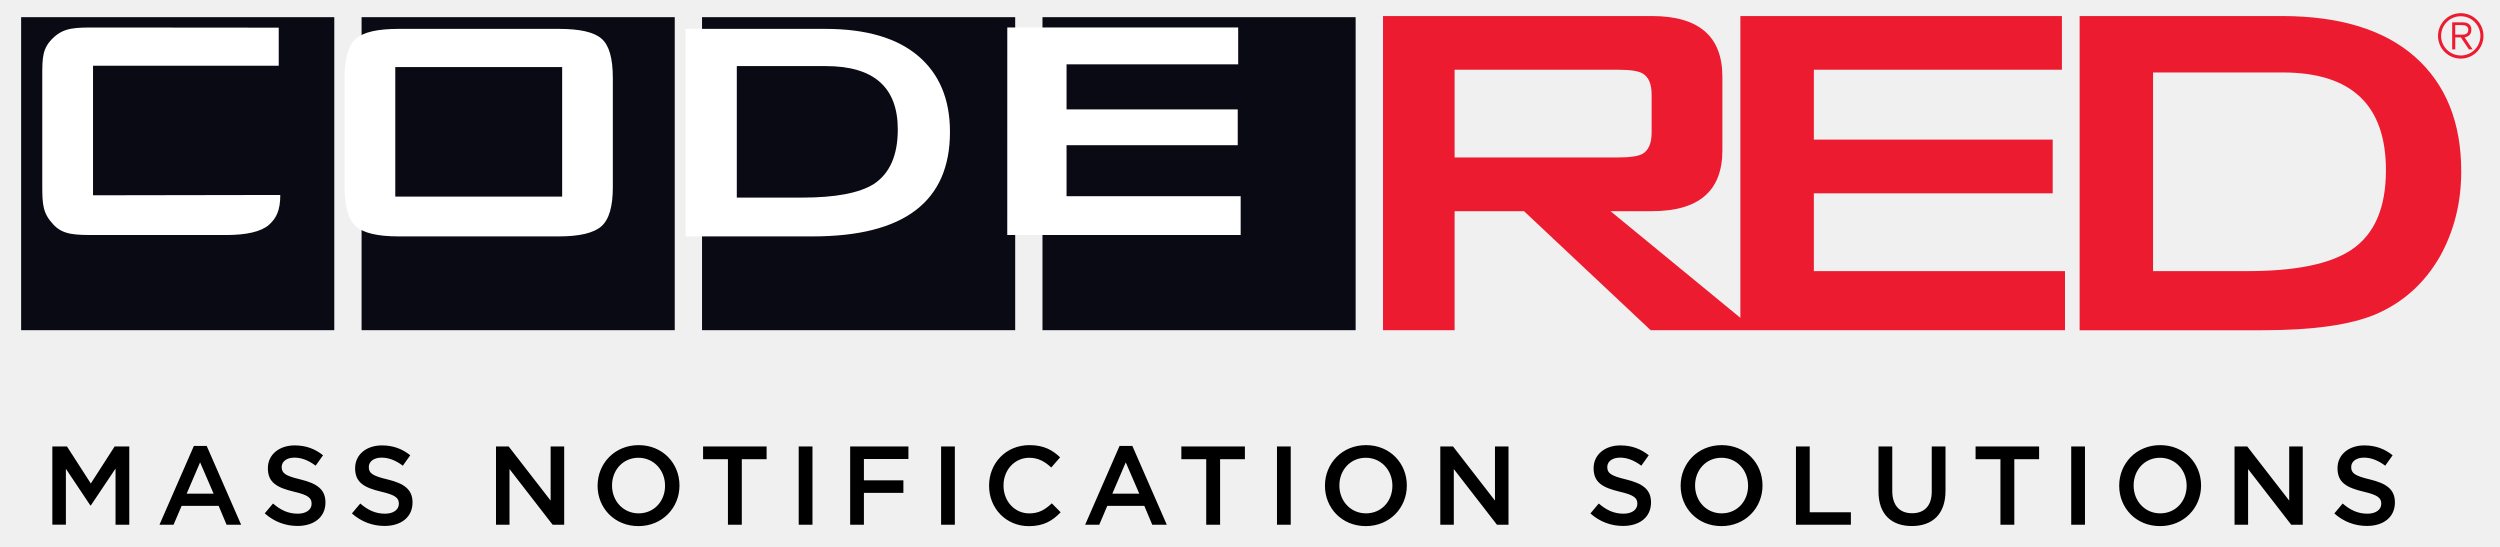
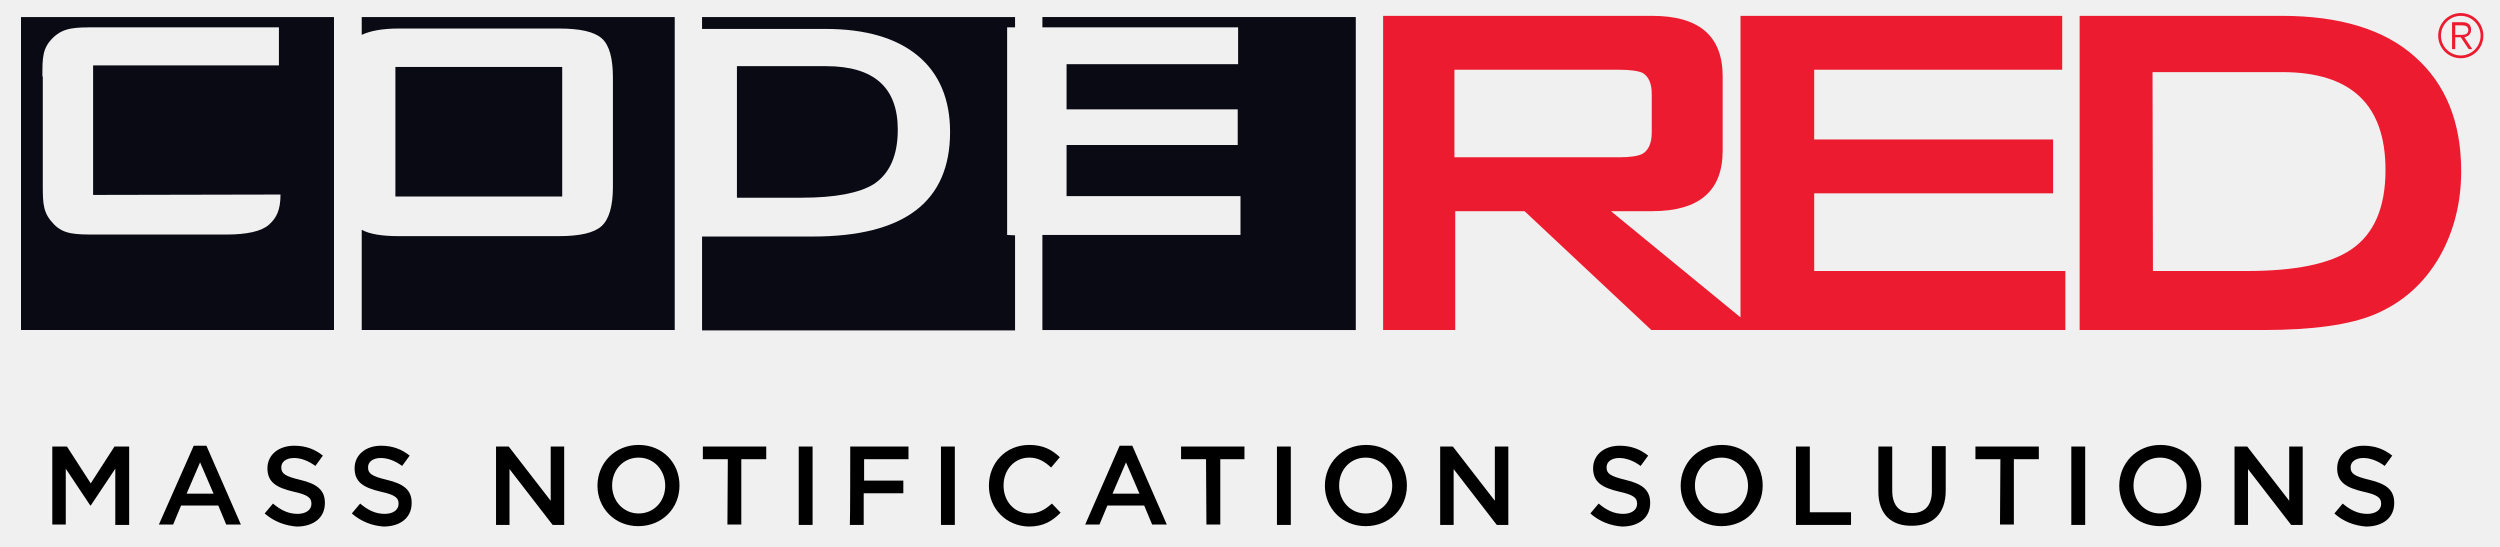
- <svg xmlns="http://www.w3.org/2000/svg" width="631" height="138" viewBox="0 0 631 138">
-   <path fill="#0A0A14" d="M91.264 4.333h79.04v79.004h-79.04z" />
-   <path fill="#ED1B2F" d="M349.072 83.34V4.048h67.857c11.87 0 17.8 5.127 17.8 15.342v18.566c0 10.237-5.93 15.344-17.8 15.344h-10.44l36.58 30.04h-26.44L384.66 53.3h-17.52v30.04h-18.07zm59.53-65.732H367.14v22.128h41.46c2.86 0 4.852-.296 5.988-.913 1.545-.91 2.283-2.727 2.283-5.373v-9.553c0-2.666-.73-4.446-2.28-5.36-1.13-.636-3.13-.93-5.99-.93zM439.27 83.34V4.048h81.157v13.56h-62.61v17.63H518.1v13.554h-60.284V68.43h63.39v14.91H439.27zm85.63 0V4.048h50.998c14.637 0 25.87 3.44 33.637 10.293 7.768 6.89 11.68 16.51 11.68 28.9 0 7.9-1.793 15.06-5.385 21.51-3.89 6.75-9.307 11.63-16.27 14.6-6.36 2.66-15.82 4-28.428 4H524.9zm18.528-14.91h23.828c12.133 0 20.887-1.79 26.215-5.364 5.84-3.884 8.74-10.583 8.74-20.092 0-16.458-8.68-24.686-26.08-24.686h-32.7v50.14zm77.66-65.107c3.182 0 5.74 2.566 5.74 5.733 0 3.17-2.56 5.734-5.74 5.734-3.166 0-5.734-2.565-5.734-5.734 0-3.167 2.568-5.733 5.734-5.733zm0 10.685c2.738 0 4.967-2.223 4.967-4.952 0-2.733-2.23-4.957-4.967-4.957-2.73 0-4.955 2.22-4.955 4.95s2.224 4.95 4.955 4.95zm.047-4.577h-1.426v3.03h-.78V5.64h2.62c1.54 0 2.22.685 2.22 1.892 0 1.206-.79 1.74-1.71 1.9l2.02 3.028h-.93l-2.03-3.026zm-1.426-.68h1.67c.9.02 1.62-.26 1.62-1.23 0-.95-.8-1.19-1.63-1.19h-1.67v2.42z" />
-   <path fill="#0A0A14" d="M5.334 4.333h79.04v79.004H5.334zm171.86 0h79.04v79.004h-79.04zm85.928 0h79.042v79.004h-79.042z" />
-   <path fill="#FFF" d="M173.05 59.667V7.29h35.28c10.222 0 18.03 2.276 23.38 6.798 5.377 4.55 8.063 10.952 8.063 19.202 0 17.578-11.548 26.377-34.656 26.377H173.05zm12.922-9.79h16.432c8.46 0 14.52-1.15 18.148-3.433 4.038-2.67 6.05-7.256 6.05-13.772 0-10.64-6.05-15.99-18.143-15.99h-22.49v33.195zm68.26 9.44l.008-52.377h58.277v9.295h-43.32v11.38h43.207v9.033h-43.208v12.88h43.95v9.79h-58.913zm-167.25-39.63c0-4.964.95-8.26 2.854-9.914C91.72 8.096 95.31 7.29 100.6 7.29h40.474c5.29 0 8.863.806 10.765 2.483 1.91 1.652 2.84 4.95 2.84 9.913V47.28c0 4.874-.96 8.152-2.91 9.858-1.93 1.675-5.5 2.53-10.71 2.53H100.6c-5.29 0-8.88-.855-10.763-2.53-1.904-1.706-2.853-4.984-2.853-9.857V19.69zm12.785 29.94h42.12V16.93h-42.12v32.698zM70.744 49.2c0 3.883-.974 5.883-2.91 7.59-1.943 1.672-5.567 2.53-10.832 2.53H24.298c-5.283 0-8.34 0-10.78-2.593-2.683-2.85-2.85-5-2.85-9.792V19.337c0-4.876 0-7.196 2.85-9.866 2.71-2.54 5.497-2.53 10.78-2.53l46.053.04v9.61H23.48v32.7l47.266-.08z" />
-   <path d="M13.21 112.69h3.697l6.013 9.343 6.013-9.344h3.698v19.76h-3.47v-14.18l-6.24 9.31h-.11l-6.18-9.26v14.11h-3.42v-19.76zm35.74-.142h3.218l8.695 19.9h-3.67l-2.004-4.77h-9.35l-2.04 4.77h-3.55l8.69-19.9zm4.968 12.054l-3.416-7.904-3.387 7.904h6.803zm12.902 4.968l2.09-2.484c1.89 1.637 3.81 2.57 6.238 2.57 2.145 0 3.5-1.018 3.5-2.485v-.05c0-1.41-.79-2.17-4.46-3.02-4.206-1.01-6.577-2.26-6.577-5.9v-.05c0-3.38 2.83-5.73 6.75-5.73 2.88 0 5.17.88 7.17 2.49l-1.86 2.627c-1.78-1.33-3.55-2.034-5.36-2.034-2.03 0-3.21 1.045-3.21 2.344v.053c0 1.523.907 2.2 4.718 3.104 4.178 1.017 6.323 2.51 6.323 5.788v.055c0 3.7-2.907 5.9-7.057 5.9-3.02 0-5.874-1.045-8.245-3.16zm22.02 0l2.09-2.484c1.892 1.637 3.81 2.57 6.24 2.57 2.144 0 3.5-1.018 3.5-2.485v-.05c0-1.41-.79-2.17-4.46-3.02-4.207-1.01-6.578-2.26-6.578-5.9v-.05c0-3.38 2.823-5.73 6.747-5.73 2.87 0 5.16.88 7.17 2.49l-1.87 2.627c-1.78-1.33-3.56-2.034-5.37-2.034-2.03 0-3.22 1.045-3.22 2.344v.053c0 1.523.9 2.2 4.71 3.104 4.18 1.017 6.32 2.51 6.32 5.788v.055c0 3.7-2.907 5.9-7.057 5.9-3.02 0-5.873-1.045-8.244-3.16zm36.333-16.88h3.218l10.59 13.662V112.69h3.42v19.76h-2.91l-10.89-14.06v14.06h-3.41v-19.76zm25.662 9.936v-.056c0-5.56 4.29-10.22 10.36-10.22s10.304 4.602 10.304 10.163v.057c0 5.56-4.3 10.22-10.36 10.22-6.07-.002-10.31-4.604-10.31-10.164zm17.022 0v-.056c0-3.84-2.795-7.03-6.72-7.03-3.922 0-6.66 3.135-6.66 6.974v.057c0 3.84 2.793 7 6.717 7s6.663-3.1 6.663-6.94zm15.867-6.72h-6.267v-3.217h16.034v3.21h-6.26v16.54h-3.5V115.9zm17.87-3.216h3.473v19.76h-3.472v-19.76zm12.986 0h14.707v3.16h-11.235v5.393h9.964v3.162h-9.964v8.045h-3.472v-19.76zm22.952 0h3.472v19.76h-3.472v-19.76zm12.11 9.936v-.056c0-5.618 4.207-10.22 10.19-10.22 3.644 0 5.845 1.27 7.736 3.078l-2.23 2.57c-1.58-1.47-3.274-2.457-5.532-2.457-3.755 0-6.52 3.11-6.52 6.98v.06c0 3.87 2.737 7 6.52 7 2.428 0 3.98-.96 5.674-2.54l2.23 2.26c-2.06 2.15-4.318 3.5-8.017 3.5-5.76 0-10.05-4.49-10.05-10.16zm32.945-10.078h3.22l8.693 19.9h-3.67l-2.004-4.77h-9.344l-2.033 4.77h-3.56l8.69-19.9zm4.97 12.054l-3.417-7.904-3.388 7.904h6.804zm16.88-8.695h-6.266v-3.218h16.04v3.21h-6.26v16.54h-3.5V115.9zm17.873-3.217h3.47v19.76h-3.47v-19.76zm12.11 9.936v-.056c0-5.56 4.29-10.22 10.36-10.22s10.303 4.602 10.303 10.163v.057c0 5.56-4.29 10.22-10.36 10.22-6.07-.002-10.304-4.604-10.304-10.164zm17.02 0v-.056c0-3.84-2.794-7.03-6.718-7.03s-6.662 3.135-6.662 6.974v.057c0 3.84 2.795 7 6.72 7s6.66-3.1 6.66-6.94zm12.086-9.936h3.218l10.586 13.662V112.69h3.415v19.76h-2.907l-10.897-14.06v14.06h-3.41v-19.76zm37.914 16.88l2.088-2.484c1.892 1.637 3.81 2.57 6.238 2.57 2.145 0 3.5-1.018 3.5-2.485v-.05c0-1.41-.79-2.17-4.46-3.02-4.206-1.01-6.577-2.26-6.577-5.9v-.05c0-3.38 2.82-5.73 6.74-5.73 2.88 0 5.16.88 7.17 2.49l-1.87 2.627c-1.78-1.33-3.56-2.034-5.37-2.034-2.033 0-3.22 1.045-3.22 2.344v.053c0 1.523.904 2.2 4.715 3.104 4.177 1.017 6.322 2.51 6.322 5.788v.055c0 3.7-2.91 5.9-7.06 5.9-3.02 0-5.87-1.045-8.243-3.16zm22.753-6.944v-.056c0-5.56 4.29-10.22 10.36-10.22s10.304 4.602 10.304 10.163v.057c0 5.56-4.29 10.22-10.36 10.22-6.07-.002-10.304-4.604-10.304-10.164zm17.023 0v-.056c0-3.84-2.795-7.03-6.72-7.03-3.923 0-6.66 3.135-6.66 6.974v.057c0 3.84 2.794 7 6.718 7s6.662-3.1 6.662-6.94zm12.084-9.936h3.472v16.598h10.39v3.162H453.3v-19.76zm20.835 11.375V112.69h3.472v11.234c0 3.67 1.892 5.617 4.996 5.617 3.077 0 4.97-1.83 4.97-5.47v-11.38h3.47v11.21c0 5.9-3.33 8.87-8.495 8.87-5.14 0-8.413-2.96-8.413-8.69zm30.77-8.158h-6.268v-3.218h16.034v3.21h-6.26v16.54h-3.5V115.9zm17.87-3.217h3.472v19.76h-3.472v-19.76zm12.11 9.936v-.056c0-5.56 4.29-10.22 10.36-10.22 6.07 0 10.305 4.602 10.305 10.163v.057c0 5.56-4.29 10.22-10.36 10.22-6.07-.002-10.304-4.604-10.304-10.164zm17.023 0v-.056c0-3.84-2.795-7.03-6.72-7.03-3.923 0-6.66 3.135-6.66 6.974v.057c0 3.84 2.794 7 6.718 7s6.662-3.1 6.662-6.94zm12.084-9.936h3.218l10.586 13.662V112.69h3.415v19.76h-2.9l-10.89-14.06v14.06H564v-19.76zm25.21 16.88l2.09-2.484c1.89 1.637 3.81 2.57 6.237 2.57 2.14 0 3.5-1.018 3.5-2.485v-.05c0-1.41-.79-2.17-4.46-3.02-4.21-1.01-6.58-2.26-6.58-5.9v-.05c0-3.38 2.82-5.73 6.74-5.73 2.88 0 5.16.88 7.17 2.49l-1.87 2.627c-1.78-1.33-3.56-2.034-5.368-2.034-2.03 0-3.218 1.045-3.218 2.344v.053c0 1.523.9 2.2 4.712 3.104 4.175 1.017 6.32 2.51 6.32 5.788v.055c0 3.7-2.91 5.9-7.06 5.9-3.02 0-5.87-1.045-8.24-3.16z" />
+ <svg xmlns="http://www.w3.org/2000/svg" version="1.1" id="Layer_1" x="0px" y="0px" viewBox="-224 580 631 138" style="enable-background:new -224 580 631 138;" xml:space="preserve">
+   <style type="text/css">
+ 	.st0{fill:#ED1B2F;}
+ 	.st1{fill:none;}
+ 	.st2{fill:#0A0A14;}
+ 	.st3{fill:#FFFFFF;}
+ </style>
+   <path class="st0" d="M125.1,663.3V584h67.9c11.9,0,17.8,5.1,17.8,15.3V618c0,10.2-5.9,15.3-17.8,15.3h-10.4l36.6,30h-26.4l-32-30  h-17.5v30H125.1L125.1,663.3z M184.6,597.6h-41.5v22.1h41.5c2.9,0,4.9-0.3,6-0.9c1.5-0.9,2.3-2.7,2.3-5.4v-9.6  c0-2.7-0.7-4.4-2.3-5.4C189.5,597.9,187.5,597.6,184.6,597.6L184.6,597.6z M215.3,663.3V584h81.2v13.6h-62.6v17.6h60.3v13.6h-60.3  v19.6h63.4v14.9H215.3z M300.9,663.3V584h51c14.6,0,25.9,3.4,33.6,10.3c7.8,6.9,11.7,16.5,11.7,28.9c0,7.9-1.8,15.1-5.4,21.5  c-3.9,6.8-9.3,11.6-16.3,14.6c-6.4,2.7-15.8,4-28.4,4L300.9,663.3L300.9,663.3z M319.4,648.4h23.8c12.1,0,20.9-1.8,26.2-5.4  c5.8-3.9,8.7-10.6,8.7-20.1c0-16.5-8.7-24.7-26.1-24.7h-32.7L319.4,648.4L319.4,648.4z M397.1,583.3c3.2,0,5.7,2.6,5.7,5.7  c0,3.2-2.6,5.7-5.7,5.7c-3.2,0-5.7-2.6-5.7-5.7C391.4,585.9,393.9,583.3,397.1,583.3z M397.1,594c2.7,0,5-2.2,5-5c0-2.7-2.2-5-5-5  c-2.7,0-5,2.2-5,5C392.1,591.8,394.4,594,397.1,594L397.1,594z M397.1,589.4h-1.4v3h-0.8v-6.8h2.6c1.5,0,2.2,0.7,2.2,1.9  c0,1.2-0.8,1.7-1.7,1.9l2,3h-0.9L397.1,589.4L397.1,589.4z M395.7,588.8h1.7c0.9,0,1.6-0.3,1.6-1.2c0-1-0.8-1.2-1.6-1.2h-1.7  L395.7,588.8L395.7,588.8z" />
+   <g>
+     <rect x="-124.2" y="596.9" class="st1" width="42.1" height="32.7" />
+     <path class="st2" d="M-218.7,663.3h79v-79h-79V663.3z M-213.3,599.3c0-4.9,0-7.2,2.8-9.9c2.7-2.5,5.5-2.5,10.8-2.5l46.1,0v9.6   h-46.9v32.7l47.3-0.1c0,0,0,0,0,0l0,0h0c0,3.9-1,5.9-2.9,7.6c-1.9,1.7-5.6,2.5-10.8,2.5h-32.7c-5.3,0-8.3,0-10.8-2.6   c-2.7-2.8-2.8-5-2.8-9.8V599.3z" />
+     <path class="st2" d="M30.2,639.3l0-52.4h2v-2.6h-79v3h31.1c10.2,0,18,2.3,23.4,6.8c5.4,4.5,8.1,11,8.1,19.2   c0,17.6-11.5,26.4-34.7,26.4h-27.9v23.7h79v-24L30.2,639.3L30.2,639.3z" />
+     <path class="st2" d="M2.6,612.7c0-10.6-6-16-18.1-16H-38v33.2h0h16.4c8.5,0,14.5-1.2,18.1-3.4C0.6,623.8,2.6,619.2,2.6,612.7z" />
+     <polygon class="st2" points="39.1,584.3 39.1,586.9 88.5,586.9 88.5,596.2 45.2,596.2 45.2,607.6 88.4,607.6 88.4,616.6    45.2,616.6 45.2,629.5 89.1,629.5 89.1,639.3 39.1,639.3 39.1,663.3 118.2,663.3 118.2,584.3  " />
+     <g>
+       <rect x="-124.2" y="596.9" class="st2" width="42.1" height="32.7" />
+       <path class="st2" d="M-132.7,584.3v4.5c2.1-1,5.2-1.6,9.3-1.6h40.5c5.3,0,8.9,0.8,10.8,2.5c1.9,1.7,2.8,5,2.8,9.9v27.6    c0,4.9-1,8.2-2.9,9.9c-1.9,1.7-5.5,2.5-10.7,2.5h-40.5c-4.2,0-7.3-0.5-9.3-1.6v25.3h79v-79H-132.7z" />
+     </g>
+     <polygon class="st3" points="-153.3,629.2 -153.3,629.2 -153.3,629.2  " />
+   </g>
+   <path d="M-210.8,692.7h3.7l6,9.3l6-9.3h3.7v19.8h-3.5v-14.2l-6.2,9.3h-0.1l-6.2-9.3v14.1h-3.4L-210.8,692.7L-210.8,692.7z   M-175.1,692.5h3.2l8.7,19.9h-3.7l-2-4.8h-9.4l-2,4.8h-3.6L-175.1,692.5L-175.1,692.5z M-170.1,704.6l-3.4-7.9l-3.4,7.9H-170.1z   M-157.2,709.6l2.1-2.5c1.9,1.6,3.8,2.6,6.2,2.6c2.1,0,3.5-1,3.5-2.5v-0.1c0-1.4-0.8-2.2-4.5-3c-4.2-1-6.6-2.3-6.6-5.9v0  c0-3.4,2.8-5.7,6.8-5.7c2.9,0,5.2,0.9,7.2,2.5l-1.9,2.6c-1.8-1.3-3.6-2-5.4-2c-2,0-3.2,1-3.2,2.3v0.1c0,1.5,0.9,2.2,4.7,3.1  c4.2,1,6.3,2.5,6.3,5.8v0.1c0,3.7-2.9,5.9-7.1,5.9C-151.9,712.7-154.8,711.7-157.2,709.6L-157.2,709.6z M-135.2,709.6l2.1-2.5  c1.9,1.6,3.8,2.6,6.2,2.6c2.1,0,3.5-1,3.5-2.5v-0.1c0-1.4-0.8-2.2-4.5-3c-4.2-1-6.6-2.3-6.6-5.9v0c0-3.4,2.8-5.7,6.7-5.7  c2.9,0,5.2,0.9,7.2,2.5l-1.9,2.6c-1.8-1.3-3.6-2-5.4-2c-2,0-3.2,1-3.2,2.3v0.1c0,1.5,0.9,2.2,4.7,3.1c4.2,1,6.3,2.5,6.3,5.8v0.1  c0,3.7-2.9,5.9-7.1,5.9C-130,712.7-132.8,711.7-135.2,709.6L-135.2,709.6z M-98.8,692.7h3.2l10.6,13.7v-13.7h3.4v19.8h-2.9  l-10.9-14.1v14.1h-3.4L-98.8,692.7L-98.8,692.7z M-73.2,702.6L-73.2,702.6c0-5.6,4.3-10.3,10.4-10.3s10.3,4.6,10.3,10.2v0.1  c0,5.6-4.3,10.2-10.4,10.2C-68.9,712.8-73.2,708.2-73.2,702.6L-73.2,702.6z M-56.1,702.6L-56.1,702.6c0-3.9-2.8-7.1-6.7-7.1  c-3.9,0-6.7,3.1-6.7,7v0.1c0,3.8,2.8,7,6.7,7S-56.1,706.5-56.1,702.6L-56.1,702.6z M-40.3,695.9h-6.3v-3.2h16v3.2h-6.3v16.5h-3.5  L-40.3,695.9L-40.3,695.9z M-22.4,692.7h3.5v19.8h-3.5L-22.4,692.7L-22.4,692.7z M-9.4,692.7H5.3v3.2H-5.9v5.4H4v3.2h-10v8h-3.5  C-9.4,712.5-9.4,692.7-9.4,692.7z M13.5,692.7H17v19.8h-3.5C13.5,712.5,13.5,692.7,13.5,692.7z M25.6,702.6L25.6,702.6  c0-5.7,4.2-10.3,10.2-10.3c3.6,0,5.8,1.3,7.7,3.1l-2.2,2.6c-1.6-1.5-3.3-2.5-5.5-2.5c-3.8,0-6.5,3.1-6.5,7v0.1c0,3.9,2.7,7,6.5,7  c2.4,0,4-1,5.7-2.5l2.2,2.3c-2.1,2.1-4.3,3.5-8,3.5C29.9,712.8,25.6,708.3,25.6,702.6L25.6,702.6z M58.6,692.5h3.2l8.7,19.9h-3.7  l-2-4.8h-9.3l-2,4.8h-3.6L58.6,692.5L58.6,692.5z M63.6,704.6l-3.4-7.9l-3.4,7.9H63.6L63.6,704.6z M80.4,695.9h-6.3v-3.2h16v3.2H84  v16.5h-3.5L80.4,695.9L80.4,695.9z M98.3,692.7h3.5v19.8h-3.5V692.7z M110.4,702.6L110.4,702.6c0-5.6,4.3-10.3,10.4-10.3  s10.3,4.6,10.3,10.2v0.1c0,5.6-4.3,10.2-10.4,10.2C114.7,712.8,110.4,708.2,110.4,702.6L110.4,702.6z M127.4,702.6L127.4,702.6  c0-3.9-2.8-7.1-6.7-7.1s-6.7,3.1-6.7,7v0.1c0,3.8,2.8,7,6.7,7S127.4,706.5,127.4,702.6L127.4,702.6z M139.5,692.7h3.2l10.6,13.7  v-13.7h3.4v19.8h-2.9l-10.9-14.1v14.1h-3.4L139.5,692.7L139.5,692.7z M177.4,709.6l2.1-2.5c1.9,1.6,3.8,2.6,6.2,2.6  c2.1,0,3.5-1,3.5-2.5v-0.1c0-1.4-0.8-2.2-4.5-3c-4.2-1-6.6-2.3-6.6-5.9v0c0-3.4,2.8-5.7,6.7-5.7c2.9,0,5.2,0.9,7.2,2.5l-1.9,2.6  c-1.8-1.3-3.6-2-5.4-2c-2,0-3.2,1-3.2,2.3v0.1c0,1.5,0.9,2.2,4.7,3.1c4.2,1,6.3,2.5,6.3,5.8v0.1c0,3.7-2.9,5.9-7.1,5.9  C182.6,712.7,179.8,711.7,177.4,709.6L177.4,709.6z M200.2,702.6L200.2,702.6c0-5.6,4.3-10.3,10.4-10.3s10.3,4.6,10.3,10.2v0.1  c0,5.6-4.3,10.2-10.4,10.2C204.4,712.8,200.2,708.2,200.2,702.6z M217.2,702.6L217.2,702.6c0-3.9-2.8-7.1-6.7-7.1  c-3.9,0-6.7,3.1-6.7,7v0.1c0,3.8,2.8,7,6.7,7S217.2,706.5,217.2,702.6L217.2,702.6z M229.3,692.7h3.5v16.6h10.4v3.2h-13.9  L229.3,692.7L229.3,692.7z M250.1,704.1v-11.4h3.5v11.2c0,3.7,1.9,5.6,5,5.6c3.1,0,5-1.8,5-5.5v-11.4h3.5v11.2  c0,5.9-3.3,8.9-8.5,8.9C253.4,712.8,250.1,709.8,250.1,704.1L250.1,704.1z M280.9,695.9h-6.3v-3.2h16v3.2h-6.3v16.5h-3.5  L280.9,695.9L280.9,695.9z M298.8,692.7h3.5v19.8h-3.5V692.7z M310.9,702.6L310.9,702.6c0-5.6,4.3-10.3,10.4-10.3  s10.3,4.6,10.3,10.2v0.1c0,5.6-4.3,10.2-10.4,10.2C315.1,712.8,310.9,708.2,310.9,702.6L310.9,702.6z M327.9,702.6L327.9,702.6  c0-3.9-2.8-7.1-6.7-7.1c-3.9,0-6.7,3.1-6.7,7v0.1c0,3.8,2.8,7,6.7,7S327.9,706.5,327.9,702.6L327.9,702.6z M340,692.7h3.2l10.6,13.7  v-13.7h3.4v19.8h-2.9l-10.9-14.1v14.1H340L340,692.7L340,692.7z M365.2,709.6l2.1-2.5c1.9,1.6,3.8,2.6,6.2,2.6c2.1,0,3.5-1,3.5-2.5  v-0.1c0-1.4-0.8-2.2-4.5-3c-4.2-1-6.6-2.3-6.6-5.9v0c0-3.4,2.8-5.7,6.7-5.7c2.9,0,5.2,0.9,7.2,2.5l-1.9,2.6c-1.8-1.3-3.6-2-5.4-2  c-2,0-3.2,1-3.2,2.3v0.1c0,1.5,0.9,2.2,4.7,3.1c4.2,1,6.3,2.5,6.3,5.8v0.1c0,3.7-2.9,5.9-7.1,5.9  C370.4,712.7,367.5,711.7,365.2,709.6L365.2,709.6z" />
</svg>
